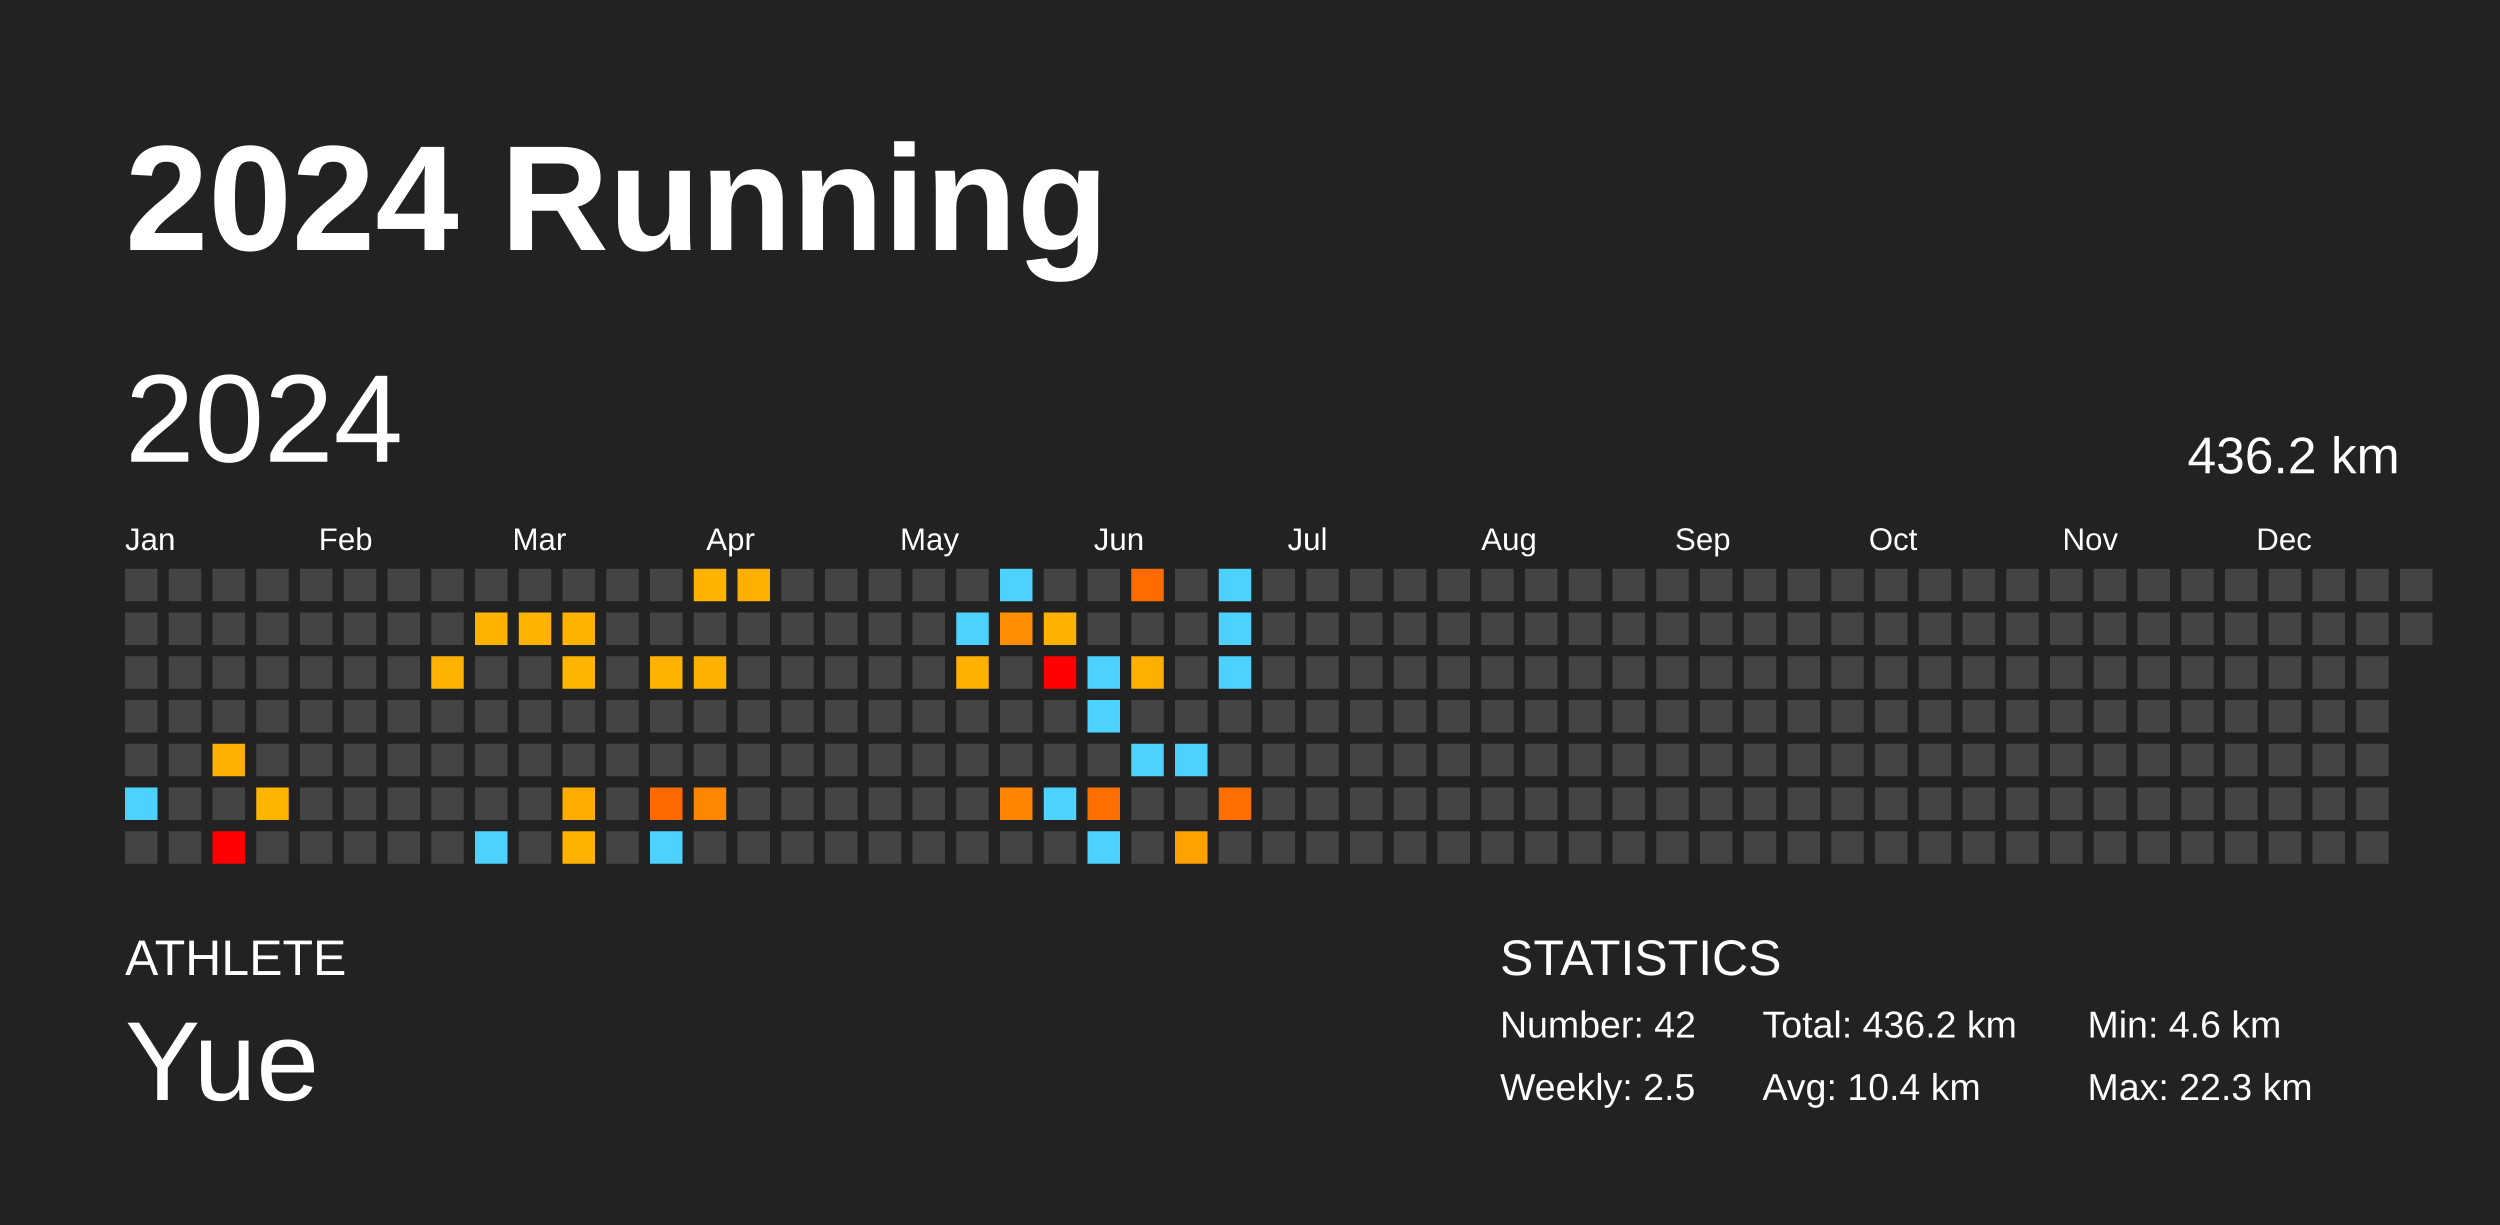
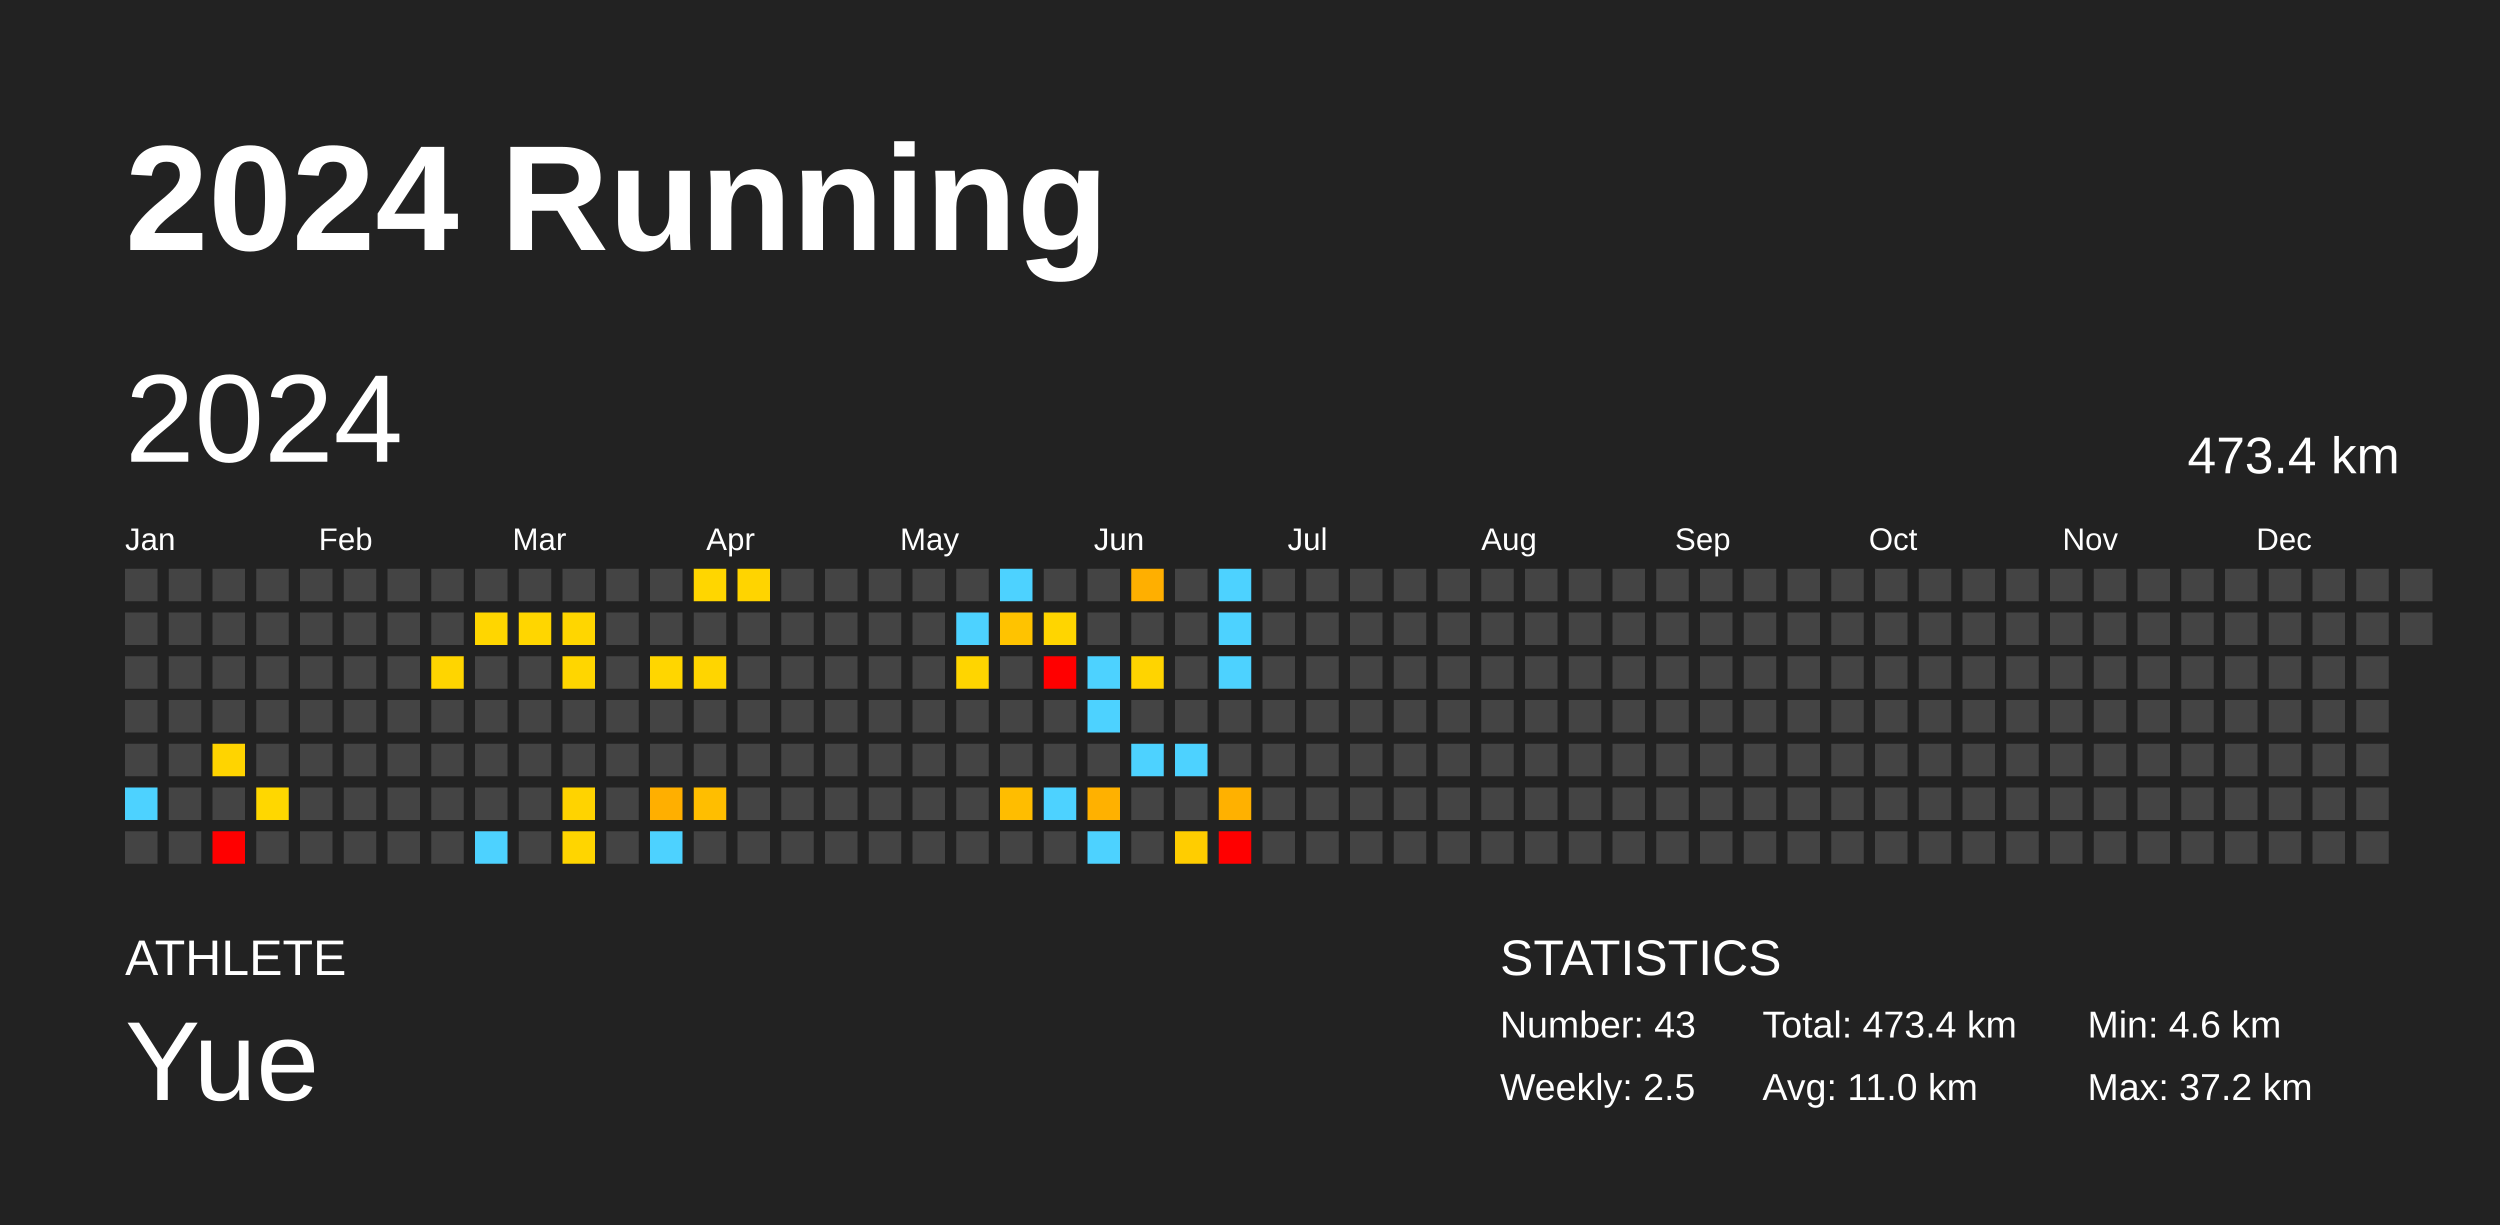
<svg xmlns="http://www.w3.org/2000/svg" baseProfile="full" height="98mm" version="1.1" viewBox="0,0,200,98" width="200mm">
  <defs />
  <rect fill="#222222" height="98" width="200" x="0" y="0" />
  <text fill="#FFFFFF" style="font-size:12px; font-family:Arial; font-weight:bold;" x="10" y="20">2024 Running</text>
  <text fill="#FFFFFF" style="font-size:4px; font-family:Arial" x="10" y="78">ATHLETE</text>
  <text fill="#FFFFFF" style="font-size:9px; font-family:Arial" x="10" y="88">Yue</text>
  <text fill="#FFFFFF" style="font-size:4px; font-family:Arial" x="120" y="78">STATISTICS</text>
-   <text fill="#FFFFFF" style="font-size:3px; font-family:Arial" x="120" y="83">Number: 42</text>
+   <text fill="#FFFFFF" style="font-size:3px; font-family:Arial" x="120" y="83">Number: 43</text>
  <text fill="#FFFFFF" style="font-size:3px; font-family:Arial" x="120" y="88">Weekly: 2.5</text>
-   <text fill="#FFFFFF" style="font-size:3px; font-family:Arial" x="141" y="83">Total: 436.2 km</text>
-   <text fill="#FFFFFF" style="font-size:3px; font-family:Arial" x="141" y="88">Avg: 10.4 km</text>
+   <text fill="#FFFFFF" style="font-size:3px; font-family:Arial" x="141" y="83">Total: 473.4 km</text>
+   <text fill="#FFFFFF" style="font-size:3px; font-family:Arial" x="141" y="88">Avg: 11.0 km</text>
  <text fill="#FFFFFF" style="font-size:3px; font-family:Arial" x="167" y="83">Min: 4.6 km</text>
-   <text fill="#FFFFFF" style="font-size:3px; font-family:Arial" x="167" y="88">Max: 22.3 km</text>
+   <text fill="#FFFFFF" style="font-size:3px; font-family:Arial" x="167" y="88">Max: 37.2 km</text>
  <text dominant-baseline="hanging" fill="#FFFFFF" style="font-size:10.0px; font-family:Arial;" x="10" y="30">2024</text>
-   <text dominant-baseline="hanging" fill="#FFFFFF" style="font-size:4.125px; font-family:Arial;" x="175" y="35">436.2 km</text>
+   <text dominant-baseline="hanging" fill="#FFFFFF" style="font-size:4.125px; font-family:Arial;" x="175" y="35">473.4 km</text>
  <text fill="#FFFFFF" style="font-size:2.5px; font-family:Arial" x="10.0" y="44">Jan</text>
  <text fill="#FFFFFF" style="font-size:2.5px; font-family:Arial" x="25.5" y="44">Feb</text>
  <text fill="#FFFFFF" style="font-size:2.5px; font-family:Arial" x="41.0" y="44">Mar</text>
  <text fill="#FFFFFF" style="font-size:2.5px; font-family:Arial" x="56.5" y="44">Apr</text>
  <text fill="#FFFFFF" style="font-size:2.5px; font-family:Arial" x="72.0" y="44">May</text>
  <text fill="#FFFFFF" style="font-size:2.5px; font-family:Arial" x="87.5" y="44">Jun</text>
  <text fill="#FFFFFF" style="font-size:2.5px; font-family:Arial" x="103.0" y="44">Jul</text>
  <text fill="#FFFFFF" style="font-size:2.5px; font-family:Arial" x="118.5" y="44">Aug</text>
  <text fill="#FFFFFF" style="font-size:2.5px; font-family:Arial" x="134.0" y="44">Sep</text>
  <text fill="#FFFFFF" style="font-size:2.5px; font-family:Arial" x="149.5" y="44">Oct</text>
  <text fill="#FFFFFF" style="font-size:2.5px; font-family:Arial" x="165.0" y="44">Nov</text>
  <text fill="#FFFFFF" style="font-size:2.5px; font-family:Arial" x="180.5" y="44">Dec</text>
  <rect fill="#444444" height="2.6" width="2.6" x="10.0" y="45.5" />
  <rect fill="#444444" height="2.6" width="2.6" x="10.0" y="49.0" />
  <rect fill="#444444" height="2.6" width="2.6" x="10.0" y="52.5" />
  <rect fill="#444444" height="2.6" width="2.6" x="10.0" y="56.0" />
  <rect fill="#444444" height="2.6" width="2.6" x="10.0" y="59.5" />
  <rect fill="#4dd2ff" height="2.6" width="2.6" x="10.0" y="63.0" />
  <rect fill="#444444" height="2.6" width="2.6" x="10.0" y="66.5" />
  <rect fill="#444444" height="2.6" width="2.6" x="13.5" y="45.5" />
  <rect fill="#444444" height="2.6" width="2.6" x="13.5" y="49.0" />
  <rect fill="#444444" height="2.6" width="2.6" x="13.5" y="52.5" />
  <rect fill="#444444" height="2.6" width="2.6" x="13.5" y="56.0" />
  <rect fill="#444444" height="2.6" width="2.6" x="13.5" y="59.5" />
  <rect fill="#444444" height="2.6" width="2.6" x="13.5" y="63.0" />
  <rect fill="#444444" height="2.6" width="2.6" x="13.5" y="66.5" />
  <rect fill="#444444" height="2.6" width="2.6" x="17.0" y="45.5" />
  <rect fill="#444444" height="2.6" width="2.6" x="17.0" y="49.0" />
  <rect fill="#444444" height="2.6" width="2.6" x="17.0" y="52.5" />
  <rect fill="#444444" height="2.6" width="2.6" x="17.0" y="56.0" />
-   <rect fill="#ffb000" height="2.6" width="2.6" x="17.0" y="59.5" />
+   <rect fill="#ffd400" height="2.6" width="2.6" x="17.0" y="59.5" />
  <rect fill="#444444" height="2.6" width="2.6" x="17.0" y="63.0" />
  <rect fill="red" height="2.6" width="2.6" x="17.0" y="66.5" />
  <rect fill="#444444" height="2.6" width="2.6" x="20.5" y="45.5" />
  <rect fill="#444444" height="2.6" width="2.6" x="20.5" y="49.0" />
  <rect fill="#444444" height="2.6" width="2.6" x="20.5" y="52.5" />
  <rect fill="#444444" height="2.6" width="2.6" x="20.5" y="56.0" />
  <rect fill="#444444" height="2.6" width="2.6" x="20.5" y="59.5" />
-   <rect fill="#ffb400" height="2.6" width="2.6" x="20.5" y="63.0" />
+   <rect fill="#ffd700" height="2.6" width="2.6" x="20.5" y="63.0" />
  <rect fill="#444444" height="2.6" width="2.6" x="20.5" y="66.5" />
  <rect fill="#444444" height="2.6" width="2.6" x="24.0" y="45.5" />
  <rect fill="#444444" height="2.6" width="2.6" x="24.0" y="49.0" />
  <rect fill="#444444" height="2.6" width="2.6" x="24.0" y="52.5" />
  <rect fill="#444444" height="2.6" width="2.6" x="24.0" y="56.0" />
  <rect fill="#444444" height="2.6" width="2.6" x="24.0" y="59.5" />
  <rect fill="#444444" height="2.6" width="2.6" x="24.0" y="63.0" />
  <rect fill="#444444" height="2.6" width="2.6" x="24.0" y="66.5" />
  <rect fill="#444444" height="2.6" width="2.6" x="27.5" y="45.5" />
  <rect fill="#444444" height="2.6" width="2.6" x="27.5" y="49.0" />
  <rect fill="#444444" height="2.6" width="2.6" x="27.5" y="52.5" />
  <rect fill="#444444" height="2.6" width="2.6" x="27.5" y="56.0" />
  <rect fill="#444444" height="2.6" width="2.6" x="27.5" y="59.5" />
  <rect fill="#444444" height="2.6" width="2.6" x="27.5" y="63.0" />
  <rect fill="#444444" height="2.6" width="2.6" x="27.5" y="66.5" />
  <rect fill="#444444" height="2.6" width="2.6" x="31.0" y="45.5" />
  <rect fill="#444444" height="2.6" width="2.6" x="31.0" y="49.0" />
  <rect fill="#444444" height="2.6" width="2.6" x="31.0" y="52.5" />
  <rect fill="#444444" height="2.6" width="2.6" x="31.0" y="56.0" />
  <rect fill="#444444" height="2.6" width="2.6" x="31.0" y="59.5" />
  <rect fill="#444444" height="2.6" width="2.6" x="31.0" y="63.0" />
  <rect fill="#444444" height="2.6" width="2.6" x="31.0" y="66.5" />
  <rect fill="#444444" height="2.6" width="2.6" x="34.5" y="45.5" />
  <rect fill="#444444" height="2.6" width="2.6" x="34.5" y="49.0" />
-   <rect fill="#ffb200" height="2.6" width="2.6" x="34.5" y="52.5" />
+   <rect fill="#ffd500" height="2.6" width="2.6" x="34.5" y="52.5" />
  <rect fill="#444444" height="2.6" width="2.6" x="34.5" y="56.0" />
  <rect fill="#444444" height="2.6" width="2.6" x="34.5" y="59.5" />
  <rect fill="#444444" height="2.6" width="2.6" x="34.5" y="63.0" />
  <rect fill="#444444" height="2.6" width="2.6" x="34.5" y="66.5" />
  <rect fill="#444444" height="2.6" width="2.6" x="38.0" y="45.5" />
-   <rect fill="#ffb300" height="2.6" width="2.6" x="38.0" y="49.0" />
+   <rect fill="#ffd600" height="2.6" width="2.6" x="38.0" y="49.0" />
  <rect fill="#444444" height="2.6" width="2.6" x="38.0" y="52.5" />
  <rect fill="#444444" height="2.6" width="2.6" x="38.0" y="56.0" />
  <rect fill="#444444" height="2.6" width="2.6" x="38.0" y="59.5" />
  <rect fill="#444444" height="2.6" width="2.6" x="38.0" y="63.0" />
  <rect fill="#4dd2ff" height="2.6" width="2.6" x="38.0" y="66.5" />
  <rect fill="#444444" height="2.6" width="2.6" x="41.5" y="45.5" />
-   <rect fill="#ffb200" height="2.6" width="2.6" x="41.5" y="49.0" />
+   <rect fill="#ffd600" height="2.6" width="2.6" x="41.5" y="49.0" />
  <rect fill="#444444" height="2.6" width="2.6" x="41.5" y="52.5" />
  <rect fill="#444444" height="2.6" width="2.6" x="41.5" y="56.0" />
  <rect fill="#444444" height="2.6" width="2.6" x="41.5" y="59.5" />
  <rect fill="#444444" height="2.6" width="2.6" x="41.5" y="63.0" />
  <rect fill="#444444" height="2.6" width="2.6" x="41.5" y="66.5" />
  <rect fill="#444444" height="2.6" width="2.6" x="45.0" y="45.5" />
-   <rect fill="#ffb300" height="2.6" width="2.6" x="45.0" y="49.0" />
-   <rect fill="#ffb400" height="2.6" width="2.6" x="45.0" y="52.5" />
+   <rect fill="#ffd600" height="2.6" width="2.6" x="45.0" y="49.0" />
+   <rect fill="#ffd600" height="2.6" width="2.6" x="45.0" y="52.5" />
  <rect fill="#444444" height="2.6" width="2.6" x="45.0" y="56.0" />
  <rect fill="#444444" height="2.6" width="2.6" x="45.0" y="59.5" />
-   <rect fill="#ffae00" height="2.6" width="2.6" x="45.0" y="63.0" />
-   <rect fill="#ffb200" height="2.6" width="2.6" x="45.0" y="66.5" />
+   <rect fill="#ffd300" height="2.6" width="2.6" x="45.0" y="63.0" />
+   <rect fill="#ffd500" height="2.6" width="2.6" x="45.0" y="66.5" />
  <rect fill="#444444" height="2.6" width="2.6" x="48.5" y="45.5" />
  <rect fill="#444444" height="2.6" width="2.6" x="48.5" y="49.0" />
  <rect fill="#444444" height="2.6" width="2.6" x="48.5" y="52.5" />
  <rect fill="#444444" height="2.6" width="2.6" x="48.5" y="56.0" />
  <rect fill="#444444" height="2.6" width="2.6" x="48.5" y="59.5" />
  <rect fill="#444444" height="2.6" width="2.6" x="48.5" y="63.0" />
  <rect fill="#444444" height="2.6" width="2.6" x="48.5" y="66.5" />
  <rect fill="#444444" height="2.6" width="2.6" x="52.0" y="45.5" />
  <rect fill="#444444" height="2.6" width="2.6" x="52.0" y="49.0" />
-   <rect fill="#ffb200" height="2.6" width="2.6" x="52.0" y="52.5" />
+   <rect fill="#ffd600" height="2.6" width="2.6" x="52.0" y="52.5" />
  <rect fill="#444444" height="2.6" width="2.6" x="52.0" y="56.0" />
  <rect fill="#444444" height="2.6" width="2.6" x="52.0" y="59.5" />
-   <rect fill="#ff6a00" height="2.6" width="2.6" x="52.0" y="63.0" />
+   <rect fill="#ffaf00" height="2.6" width="2.6" x="52.0" y="63.0" />
  <rect fill="#4dd2ff" height="2.6" width="2.6" x="52.0" y="66.5" />
-   <rect fill="#ffb200" height="2.6" width="2.6" x="55.5" y="45.5" />
+   <rect fill="#ffd600" height="2.6" width="2.6" x="55.5" y="45.5" />
  <rect fill="#444444" height="2.6" width="2.6" x="55.5" y="49.0" />
-   <rect fill="#ffb100" height="2.6" width="2.6" x="55.5" y="52.5" />
+   <rect fill="#ffd500" height="2.6" width="2.6" x="55.5" y="52.5" />
  <rect fill="#444444" height="2.6" width="2.6" x="55.5" y="56.0" />
  <rect fill="#444444" height="2.6" width="2.6" x="55.5" y="59.5" />
-   <rect fill="#ff8600" height="2.6" width="2.6" x="55.5" y="63.0" />
+   <rect fill="#ffbe00" height="2.6" width="2.6" x="55.5" y="63.0" />
  <rect fill="#444444" height="2.6" width="2.6" x="55.5" y="66.5" />
-   <rect fill="#ffaf00" height="2.6" width="2.6" x="59.0" y="45.5" />
+   <rect fill="#ffd400" height="2.6" width="2.6" x="59.0" y="45.5" />
  <rect fill="#444444" height="2.6" width="2.6" x="59.0" y="49.0" />
  <rect fill="#444444" height="2.6" width="2.6" x="59.0" y="52.5" />
  <rect fill="#444444" height="2.6" width="2.6" x="59.0" y="56.0" />
  <rect fill="#444444" height="2.6" width="2.6" x="59.0" y="59.5" />
  <rect fill="#444444" height="2.6" width="2.6" x="59.0" y="63.0" />
  <rect fill="#444444" height="2.6" width="2.6" x="59.0" y="66.5" />
  <rect fill="#444444" height="2.6" width="2.6" x="62.5" y="45.5" />
  <rect fill="#444444" height="2.6" width="2.6" x="62.5" y="49.0" />
  <rect fill="#444444" height="2.6" width="2.6" x="62.5" y="52.5" />
  <rect fill="#444444" height="2.6" width="2.6" x="62.5" y="56.0" />
  <rect fill="#444444" height="2.6" width="2.6" x="62.5" y="59.5" />
  <rect fill="#444444" height="2.6" width="2.6" x="62.5" y="63.0" />
  <rect fill="#444444" height="2.6" width="2.6" x="62.5" y="66.5" />
  <rect fill="#444444" height="2.6" width="2.6" x="66.0" y="45.5" />
  <rect fill="#444444" height="2.6" width="2.6" x="66.0" y="49.0" />
  <rect fill="#444444" height="2.6" width="2.6" x="66.0" y="52.5" />
  <rect fill="#444444" height="2.6" width="2.6" x="66.0" y="56.0" />
  <rect fill="#444444" height="2.6" width="2.6" x="66.0" y="59.5" />
  <rect fill="#444444" height="2.6" width="2.6" x="66.0" y="63.0" />
  <rect fill="#444444" height="2.6" width="2.6" x="66.0" y="66.5" />
  <rect fill="#444444" height="2.6" width="2.6" x="69.5" y="45.5" />
  <rect fill="#444444" height="2.6" width="2.6" x="69.5" y="49.0" />
  <rect fill="#444444" height="2.6" width="2.6" x="69.5" y="52.5" />
  <rect fill="#444444" height="2.6" width="2.6" x="69.5" y="56.0" />
  <rect fill="#444444" height="2.6" width="2.6" x="69.5" y="59.5" />
  <rect fill="#444444" height="2.6" width="2.6" x="69.5" y="63.0" />
  <rect fill="#444444" height="2.6" width="2.6" x="69.5" y="66.5" />
  <rect fill="#444444" height="2.6" width="2.6" x="73.0" y="45.5" />
  <rect fill="#444444" height="2.6" width="2.6" x="73.0" y="49.0" />
  <rect fill="#444444" height="2.6" width="2.6" x="73.0" y="52.5" />
  <rect fill="#444444" height="2.6" width="2.6" x="73.0" y="56.0" />
  <rect fill="#444444" height="2.6" width="2.6" x="73.0" y="59.5" />
  <rect fill="#444444" height="2.6" width="2.6" x="73.0" y="63.0" />
  <rect fill="#444444" height="2.6" width="2.6" x="73.0" y="66.5" />
  <rect fill="#444444" height="2.6" width="2.6" x="76.5" y="45.5" />
  <rect fill="#4dd2ff" height="2.6" width="2.6" x="76.5" y="49.0" />
-   <rect fill="#ffb100" height="2.6" width="2.6" x="76.5" y="52.5" />
+   <rect fill="#ffd500" height="2.6" width="2.6" x="76.5" y="52.5" />
  <rect fill="#444444" height="2.6" width="2.6" x="76.5" y="56.0" />
  <rect fill="#444444" height="2.6" width="2.6" x="76.5" y="59.5" />
  <rect fill="#444444" height="2.6" width="2.6" x="76.5" y="63.0" />
  <rect fill="#444444" height="2.6" width="2.6" x="76.5" y="66.5" />
  <rect fill="#4dd2ff" height="2.6" width="2.6" x="80.0" y="45.5" />
-   <rect fill="#ff8f00" height="2.6" width="2.6" x="80.0" y="49.0" />
+   <rect fill="#ffc300" height="2.6" width="2.6" x="80.0" y="49.0" />
  <rect fill="#444444" height="2.6" width="2.6" x="80.0" y="52.5" />
  <rect fill="#444444" height="2.6" width="2.6" x="80.0" y="56.0" />
  <rect fill="#444444" height="2.6" width="2.6" x="80.0" y="59.5" />
-   <rect fill="#ff8500" height="2.6" width="2.6" x="80.0" y="63.0" />
+   <rect fill="#ffbd00" height="2.6" width="2.6" x="80.0" y="63.0" />
  <rect fill="#444444" height="2.6" width="2.6" x="80.0" y="66.5" />
  <rect fill="#444444" height="2.6" width="2.6" x="83.5" y="45.5" />
-   <rect fill="#ffb100" height="2.6" width="2.6" x="83.5" y="49.0" />
+   <rect fill="#ffd500" height="2.6" width="2.6" x="83.5" y="49.0" />
  <rect fill="red" height="2.6" width="2.6" x="83.5" y="52.5" />
  <rect fill="#444444" height="2.6" width="2.6" x="83.5" y="56.0" />
  <rect fill="#444444" height="2.6" width="2.6" x="83.5" y="59.5" />
  <rect fill="#4dd2ff" height="2.6" width="2.6" x="83.5" y="63.0" />
  <rect fill="#444444" height="2.6" width="2.6" x="83.5" y="66.5" />
  <rect fill="#444444" height="2.6" width="2.6" x="87.0" y="45.5" />
  <rect fill="#444444" height="2.6" width="2.6" x="87.0" y="49.0" />
  <rect fill="#4dd2ff" height="2.6" width="2.6" x="87.0" y="52.5" />
  <rect fill="#4dd2ff" height="2.6" width="2.6" x="87.0" y="56.0" />
  <rect fill="#444444" height="2.6" width="2.6" x="87.0" y="59.5" />
-   <rect fill="#ff6e00" height="2.6" width="2.6" x="87.0" y="63.0" />
+   <rect fill="#ffb100" height="2.6" width="2.6" x="87.0" y="63.0" />
  <rect fill="#4dd2ff" height="2.6" width="2.6" x="87.0" y="66.5" />
-   <rect fill="#ff6b00" height="2.6" width="2.6" x="90.5" y="45.5" />
+   <rect fill="#ffaf00" height="2.6" width="2.6" x="90.5" y="45.5" />
  <rect fill="#444444" height="2.6" width="2.6" x="90.5" y="49.0" />
-   <rect fill="#ffaf00" height="2.6" width="2.6" x="90.5" y="52.5" />
+   <rect fill="#ffd400" height="2.6" width="2.6" x="90.5" y="52.5" />
  <rect fill="#444444" height="2.6" width="2.6" x="90.5" y="56.0" />
  <rect fill="#4dd2ff" height="2.6" width="2.6" x="90.5" y="59.5" />
  <rect fill="#444444" height="2.6" width="2.6" x="90.5" y="63.0" />
  <rect fill="#444444" height="2.6" width="2.6" x="90.5" y="66.5" />
  <rect fill="#444444" height="2.6" width="2.6" x="94.0" y="45.5" />
  <rect fill="#444444" height="2.6" width="2.6" x="94.0" y="49.0" />
  <rect fill="#444444" height="2.6" width="2.6" x="94.0" y="52.5" />
  <rect fill="#444444" height="2.6" width="2.6" x="94.0" y="56.0" />
  <rect fill="#4dd2ff" height="2.6" width="2.6" x="94.0" y="59.5" />
  <rect fill="#444444" height="2.6" width="2.6" x="94.0" y="63.0" />
-   <rect fill="#ffa200" height="2.6" width="2.6" x="94.0" y="66.5" />
+   <rect fill="#ffcd00" height="2.6" width="2.6" x="94.0" y="66.5" />
  <rect fill="#4dd2ff" height="2.6" width="2.6" x="97.5" y="45.5" />
  <rect fill="#4dd2ff" height="2.6" width="2.6" x="97.5" y="49.0" />
  <rect fill="#4dd2ff" height="2.6" width="2.6" x="97.5" y="52.5" />
  <rect fill="#444444" height="2.6" width="2.6" x="97.5" y="56.0" />
  <rect fill="#444444" height="2.6" width="2.6" x="97.5" y="59.5" />
-   <rect fill="#ff6e00" height="2.6" width="2.6" x="97.5" y="63.0" />
-   <rect fill="#444444" height="2.6" width="2.6" x="97.5" y="66.5" />
+   <rect fill="#ffb100" height="2.6" width="2.6" x="97.5" y="63.0" />
+   <rect fill="red" height="2.6" width="2.6" x="97.5" y="66.5" />
  <rect fill="#444444" height="2.6" width="2.6" x="101.0" y="45.5" />
  <rect fill="#444444" height="2.6" width="2.6" x="101.0" y="49.0" />
  <rect fill="#444444" height="2.6" width="2.6" x="101.0" y="52.5" />
  <rect fill="#444444" height="2.6" width="2.6" x="101.0" y="56.0" />
  <rect fill="#444444" height="2.6" width="2.6" x="101.0" y="59.5" />
  <rect fill="#444444" height="2.6" width="2.6" x="101.0" y="63.0" />
  <rect fill="#444444" height="2.6" width="2.6" x="101.0" y="66.5" />
  <rect fill="#444444" height="2.6" width="2.6" x="104.5" y="45.5" />
  <rect fill="#444444" height="2.6" width="2.6" x="104.5" y="49.0" />
  <rect fill="#444444" height="2.6" width="2.6" x="104.5" y="52.5" />
  <rect fill="#444444" height="2.6" width="2.6" x="104.5" y="56.0" />
  <rect fill="#444444" height="2.6" width="2.6" x="104.5" y="59.5" />
  <rect fill="#444444" height="2.6" width="2.6" x="104.5" y="63.0" />
  <rect fill="#444444" height="2.6" width="2.6" x="104.5" y="66.5" />
  <rect fill="#444444" height="2.6" width="2.6" x="108.0" y="45.5" />
  <rect fill="#444444" height="2.6" width="2.6" x="108.0" y="49.0" />
  <rect fill="#444444" height="2.6" width="2.6" x="108.0" y="52.5" />
  <rect fill="#444444" height="2.6" width="2.6" x="108.0" y="56.0" />
  <rect fill="#444444" height="2.6" width="2.6" x="108.0" y="59.5" />
  <rect fill="#444444" height="2.6" width="2.6" x="108.0" y="63.0" />
  <rect fill="#444444" height="2.6" width="2.6" x="108.0" y="66.5" />
  <rect fill="#444444" height="2.6" width="2.6" x="111.5" y="45.5" />
  <rect fill="#444444" height="2.6" width="2.6" x="111.5" y="49.0" />
  <rect fill="#444444" height="2.6" width="2.6" x="111.5" y="52.5" />
  <rect fill="#444444" height="2.6" width="2.6" x="111.5" y="56.0" />
  <rect fill="#444444" height="2.6" width="2.6" x="111.5" y="59.5" />
  <rect fill="#444444" height="2.6" width="2.6" x="111.5" y="63.0" />
  <rect fill="#444444" height="2.6" width="2.6" x="111.5" y="66.5" />
  <rect fill="#444444" height="2.6" width="2.6" x="115.0" y="45.5" />
  <rect fill="#444444" height="2.6" width="2.6" x="115.0" y="49.0" />
  <rect fill="#444444" height="2.6" width="2.6" x="115.0" y="52.5" />
  <rect fill="#444444" height="2.6" width="2.6" x="115.0" y="56.0" />
  <rect fill="#444444" height="2.6" width="2.6" x="115.0" y="59.5" />
  <rect fill="#444444" height="2.6" width="2.6" x="115.0" y="63.0" />
  <rect fill="#444444" height="2.6" width="2.6" x="115.0" y="66.5" />
  <rect fill="#444444" height="2.6" width="2.6" x="118.5" y="45.5" />
  <rect fill="#444444" height="2.6" width="2.6" x="118.5" y="49.0" />
  <rect fill="#444444" height="2.6" width="2.6" x="118.5" y="52.5" />
  <rect fill="#444444" height="2.6" width="2.6" x="118.5" y="56.0" />
  <rect fill="#444444" height="2.6" width="2.6" x="118.5" y="59.5" />
  <rect fill="#444444" height="2.6" width="2.6" x="118.5" y="63.0" />
  <rect fill="#444444" height="2.6" width="2.6" x="118.5" y="66.5" />
  <rect fill="#444444" height="2.6" width="2.6" x="122.0" y="45.5" />
  <rect fill="#444444" height="2.6" width="2.6" x="122.0" y="49.0" />
  <rect fill="#444444" height="2.6" width="2.6" x="122.0" y="52.5" />
  <rect fill="#444444" height="2.6" width="2.6" x="122.0" y="56.0" />
  <rect fill="#444444" height="2.6" width="2.6" x="122.0" y="59.5" />
  <rect fill="#444444" height="2.6" width="2.6" x="122.0" y="63.0" />
  <rect fill="#444444" height="2.6" width="2.6" x="122.0" y="66.5" />
  <rect fill="#444444" height="2.6" width="2.6" x="125.5" y="45.5" />
  <rect fill="#444444" height="2.6" width="2.6" x="125.5" y="49.0" />
  <rect fill="#444444" height="2.6" width="2.6" x="125.5" y="52.5" />
  <rect fill="#444444" height="2.6" width="2.6" x="125.5" y="56.0" />
  <rect fill="#444444" height="2.6" width="2.6" x="125.5" y="59.5" />
  <rect fill="#444444" height="2.6" width="2.6" x="125.5" y="63.0" />
  <rect fill="#444444" height="2.6" width="2.6" x="125.5" y="66.5" />
  <rect fill="#444444" height="2.6" width="2.6" x="129.0" y="45.5" />
  <rect fill="#444444" height="2.6" width="2.6" x="129.0" y="49.0" />
  <rect fill="#444444" height="2.6" width="2.6" x="129.0" y="52.5" />
  <rect fill="#444444" height="2.6" width="2.6" x="129.0" y="56.0" />
  <rect fill="#444444" height="2.6" width="2.6" x="129.0" y="59.5" />
  <rect fill="#444444" height="2.6" width="2.6" x="129.0" y="63.0" />
  <rect fill="#444444" height="2.6" width="2.6" x="129.0" y="66.5" />
  <rect fill="#444444" height="2.6" width="2.6" x="132.5" y="45.5" />
  <rect fill="#444444" height="2.6" width="2.6" x="132.5" y="49.0" />
  <rect fill="#444444" height="2.6" width="2.6" x="132.5" y="52.5" />
  <rect fill="#444444" height="2.6" width="2.6" x="132.5" y="56.0" />
  <rect fill="#444444" height="2.6" width="2.6" x="132.5" y="59.5" />
  <rect fill="#444444" height="2.6" width="2.6" x="132.5" y="63.0" />
  <rect fill="#444444" height="2.6" width="2.6" x="132.5" y="66.5" />
  <rect fill="#444444" height="2.6" width="2.6" x="136.0" y="45.5" />
  <rect fill="#444444" height="2.6" width="2.6" x="136.0" y="49.0" />
  <rect fill="#444444" height="2.6" width="2.6" x="136.0" y="52.5" />
  <rect fill="#444444" height="2.6" width="2.6" x="136.0" y="56.0" />
  <rect fill="#444444" height="2.6" width="2.6" x="136.0" y="59.5" />
  <rect fill="#444444" height="2.6" width="2.6" x="136.0" y="63.0" />
  <rect fill="#444444" height="2.6" width="2.6" x="136.0" y="66.5" />
  <rect fill="#444444" height="2.6" width="2.6" x="139.5" y="45.5" />
  <rect fill="#444444" height="2.6" width="2.6" x="139.5" y="49.0" />
  <rect fill="#444444" height="2.6" width="2.6" x="139.5" y="52.5" />
  <rect fill="#444444" height="2.6" width="2.6" x="139.5" y="56.0" />
  <rect fill="#444444" height="2.6" width="2.6" x="139.5" y="59.5" />
  <rect fill="#444444" height="2.6" width="2.6" x="139.5" y="63.0" />
  <rect fill="#444444" height="2.6" width="2.6" x="139.5" y="66.5" />
  <rect fill="#444444" height="2.6" width="2.6" x="143.0" y="45.5" />
  <rect fill="#444444" height="2.6" width="2.6" x="143.0" y="49.0" />
  <rect fill="#444444" height="2.6" width="2.6" x="143.0" y="52.5" />
  <rect fill="#444444" height="2.6" width="2.6" x="143.0" y="56.0" />
  <rect fill="#444444" height="2.6" width="2.6" x="143.0" y="59.5" />
  <rect fill="#444444" height="2.6" width="2.6" x="143.0" y="63.0" />
  <rect fill="#444444" height="2.6" width="2.6" x="143.0" y="66.5" />
  <rect fill="#444444" height="2.6" width="2.6" x="146.5" y="45.5" />
  <rect fill="#444444" height="2.6" width="2.6" x="146.5" y="49.0" />
  <rect fill="#444444" height="2.6" width="2.6" x="146.5" y="52.5" />
  <rect fill="#444444" height="2.6" width="2.6" x="146.5" y="56.0" />
  <rect fill="#444444" height="2.6" width="2.6" x="146.5" y="59.5" />
  <rect fill="#444444" height="2.6" width="2.6" x="146.5" y="63.0" />
  <rect fill="#444444" height="2.6" width="2.6" x="146.5" y="66.5" />
  <rect fill="#444444" height="2.6" width="2.6" x="150.0" y="45.5" />
  <rect fill="#444444" height="2.6" width="2.6" x="150.0" y="49.0" />
  <rect fill="#444444" height="2.6" width="2.6" x="150.0" y="52.5" />
  <rect fill="#444444" height="2.6" width="2.6" x="150.0" y="56.0" />
  <rect fill="#444444" height="2.6" width="2.6" x="150.0" y="59.5" />
  <rect fill="#444444" height="2.6" width="2.6" x="150.0" y="63.0" />
  <rect fill="#444444" height="2.6" width="2.6" x="150.0" y="66.5" />
  <rect fill="#444444" height="2.6" width="2.6" x="153.5" y="45.5" />
  <rect fill="#444444" height="2.6" width="2.6" x="153.5" y="49.0" />
  <rect fill="#444444" height="2.6" width="2.6" x="153.5" y="52.5" />
  <rect fill="#444444" height="2.6" width="2.6" x="153.5" y="56.0" />
  <rect fill="#444444" height="2.6" width="2.6" x="153.5" y="59.5" />
  <rect fill="#444444" height="2.6" width="2.6" x="153.5" y="63.0" />
  <rect fill="#444444" height="2.6" width="2.6" x="153.5" y="66.5" />
  <rect fill="#444444" height="2.6" width="2.6" x="157.0" y="45.5" />
  <rect fill="#444444" height="2.6" width="2.6" x="157.0" y="49.0" />
  <rect fill="#444444" height="2.6" width="2.6" x="157.0" y="52.5" />
  <rect fill="#444444" height="2.6" width="2.6" x="157.0" y="56.0" />
  <rect fill="#444444" height="2.6" width="2.6" x="157.0" y="59.5" />
  <rect fill="#444444" height="2.6" width="2.6" x="157.0" y="63.0" />
  <rect fill="#444444" height="2.6" width="2.6" x="157.0" y="66.5" />
  <rect fill="#444444" height="2.6" width="2.6" x="160.5" y="45.5" />
  <rect fill="#444444" height="2.6" width="2.6" x="160.5" y="49.0" />
  <rect fill="#444444" height="2.6" width="2.6" x="160.5" y="52.5" />
  <rect fill="#444444" height="2.6" width="2.6" x="160.5" y="56.0" />
  <rect fill="#444444" height="2.6" width="2.6" x="160.5" y="59.5" />
  <rect fill="#444444" height="2.6" width="2.6" x="160.5" y="63.0" />
  <rect fill="#444444" height="2.6" width="2.6" x="160.5" y="66.5" />
  <rect fill="#444444" height="2.6" width="2.6" x="164.0" y="45.5" />
  <rect fill="#444444" height="2.6" width="2.6" x="164.0" y="49.0" />
  <rect fill="#444444" height="2.6" width="2.6" x="164.0" y="52.5" />
  <rect fill="#444444" height="2.6" width="2.6" x="164.0" y="56.0" />
  <rect fill="#444444" height="2.6" width="2.6" x="164.0" y="59.5" />
  <rect fill="#444444" height="2.6" width="2.6" x="164.0" y="63.0" />
  <rect fill="#444444" height="2.6" width="2.6" x="164.0" y="66.5" />
  <rect fill="#444444" height="2.6" width="2.6" x="167.5" y="45.5" />
  <rect fill="#444444" height="2.6" width="2.6" x="167.5" y="49.0" />
  <rect fill="#444444" height="2.6" width="2.6" x="167.5" y="52.5" />
  <rect fill="#444444" height="2.6" width="2.6" x="167.5" y="56.0" />
  <rect fill="#444444" height="2.6" width="2.6" x="167.5" y="59.5" />
  <rect fill="#444444" height="2.6" width="2.6" x="167.5" y="63.0" />
  <rect fill="#444444" height="2.6" width="2.6" x="167.5" y="66.5" />
  <rect fill="#444444" height="2.6" width="2.6" x="171.0" y="45.5" />
  <rect fill="#444444" height="2.6" width="2.6" x="171.0" y="49.0" />
  <rect fill="#444444" height="2.6" width="2.6" x="171.0" y="52.5" />
  <rect fill="#444444" height="2.6" width="2.6" x="171.0" y="56.0" />
  <rect fill="#444444" height="2.6" width="2.6" x="171.0" y="59.5" />
  <rect fill="#444444" height="2.6" width="2.6" x="171.0" y="63.0" />
  <rect fill="#444444" height="2.6" width="2.6" x="171.0" y="66.5" />
  <rect fill="#444444" height="2.6" width="2.6" x="174.5" y="45.5" />
  <rect fill="#444444" height="2.6" width="2.6" x="174.5" y="49.0" />
  <rect fill="#444444" height="2.6" width="2.6" x="174.5" y="52.5" />
  <rect fill="#444444" height="2.6" width="2.6" x="174.5" y="56.0" />
  <rect fill="#444444" height="2.6" width="2.6" x="174.5" y="59.5" />
  <rect fill="#444444" height="2.6" width="2.6" x="174.5" y="63.0" />
  <rect fill="#444444" height="2.6" width="2.6" x="174.5" y="66.5" />
  <rect fill="#444444" height="2.6" width="2.6" x="178.0" y="45.5" />
  <rect fill="#444444" height="2.6" width="2.6" x="178.0" y="49.0" />
  <rect fill="#444444" height="2.6" width="2.6" x="178.0" y="52.5" />
  <rect fill="#444444" height="2.6" width="2.6" x="178.0" y="56.0" />
  <rect fill="#444444" height="2.6" width="2.6" x="178.0" y="59.5" />
  <rect fill="#444444" height="2.6" width="2.6" x="178.0" y="63.0" />
  <rect fill="#444444" height="2.6" width="2.6" x="178.0" y="66.5" />
  <rect fill="#444444" height="2.6" width="2.6" x="181.5" y="45.5" />
  <rect fill="#444444" height="2.6" width="2.6" x="181.5" y="49.0" />
  <rect fill="#444444" height="2.6" width="2.6" x="181.5" y="52.5" />
  <rect fill="#444444" height="2.6" width="2.6" x="181.5" y="56.0" />
  <rect fill="#444444" height="2.6" width="2.6" x="181.5" y="59.5" />
  <rect fill="#444444" height="2.6" width="2.6" x="181.5" y="63.0" />
  <rect fill="#444444" height="2.6" width="2.6" x="181.5" y="66.5" />
  <rect fill="#444444" height="2.6" width="2.6" x="185.0" y="45.5" />
  <rect fill="#444444" height="2.6" width="2.6" x="185.0" y="49.0" />
  <rect fill="#444444" height="2.6" width="2.6" x="185.0" y="52.5" />
  <rect fill="#444444" height="2.6" width="2.6" x="185.0" y="56.0" />
  <rect fill="#444444" height="2.6" width="2.6" x="185.0" y="59.5" />
  <rect fill="#444444" height="2.6" width="2.6" x="185.0" y="63.0" />
  <rect fill="#444444" height="2.6" width="2.6" x="185.0" y="66.5" />
  <rect fill="#444444" height="2.6" width="2.6" x="188.5" y="45.5" />
  <rect fill="#444444" height="2.6" width="2.6" x="188.5" y="49.0" />
  <rect fill="#444444" height="2.6" width="2.6" x="188.5" y="52.5" />
  <rect fill="#444444" height="2.6" width="2.6" x="188.5" y="56.0" />
  <rect fill="#444444" height="2.6" width="2.6" x="188.5" y="59.5" />
  <rect fill="#444444" height="2.6" width="2.6" x="188.5" y="63.0" />
  <rect fill="#444444" height="2.6" width="2.6" x="188.5" y="66.5" />
  <rect fill="#444444" height="2.6" width="2.6" x="192.0" y="45.5" />
  <rect fill="#444444" height="2.6" width="2.6" x="192.0" y="49.0" />
</svg>
